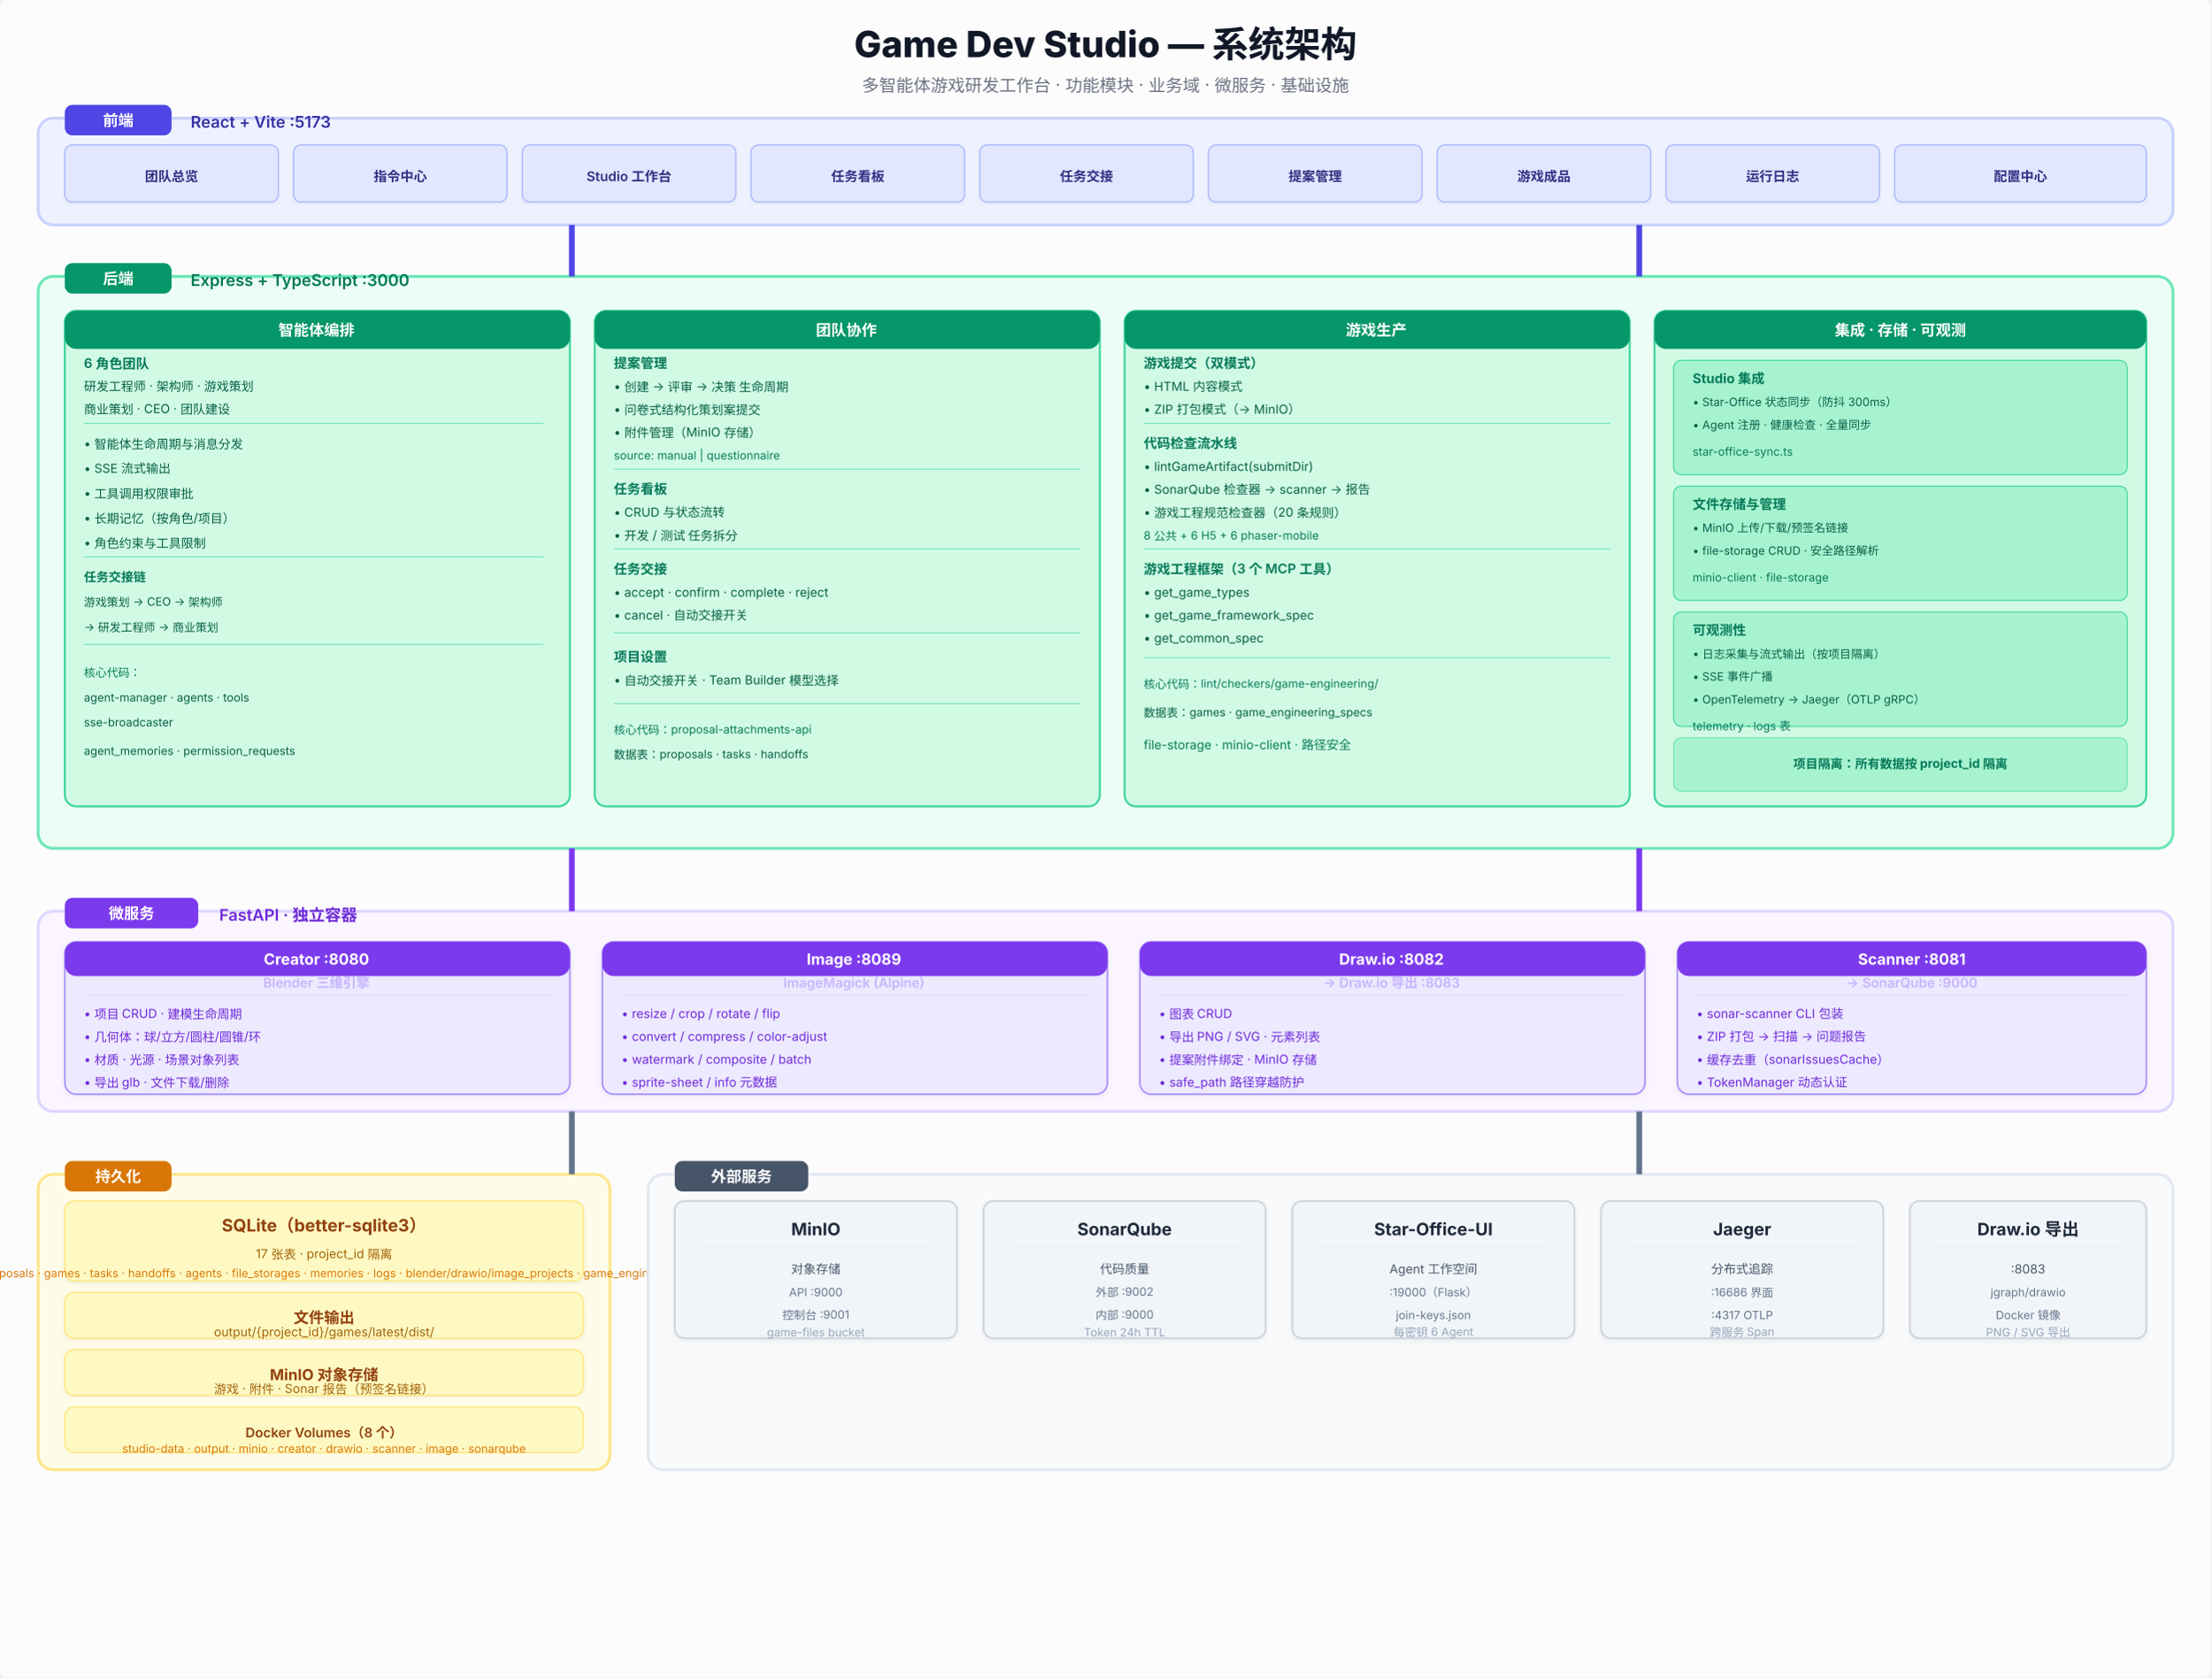
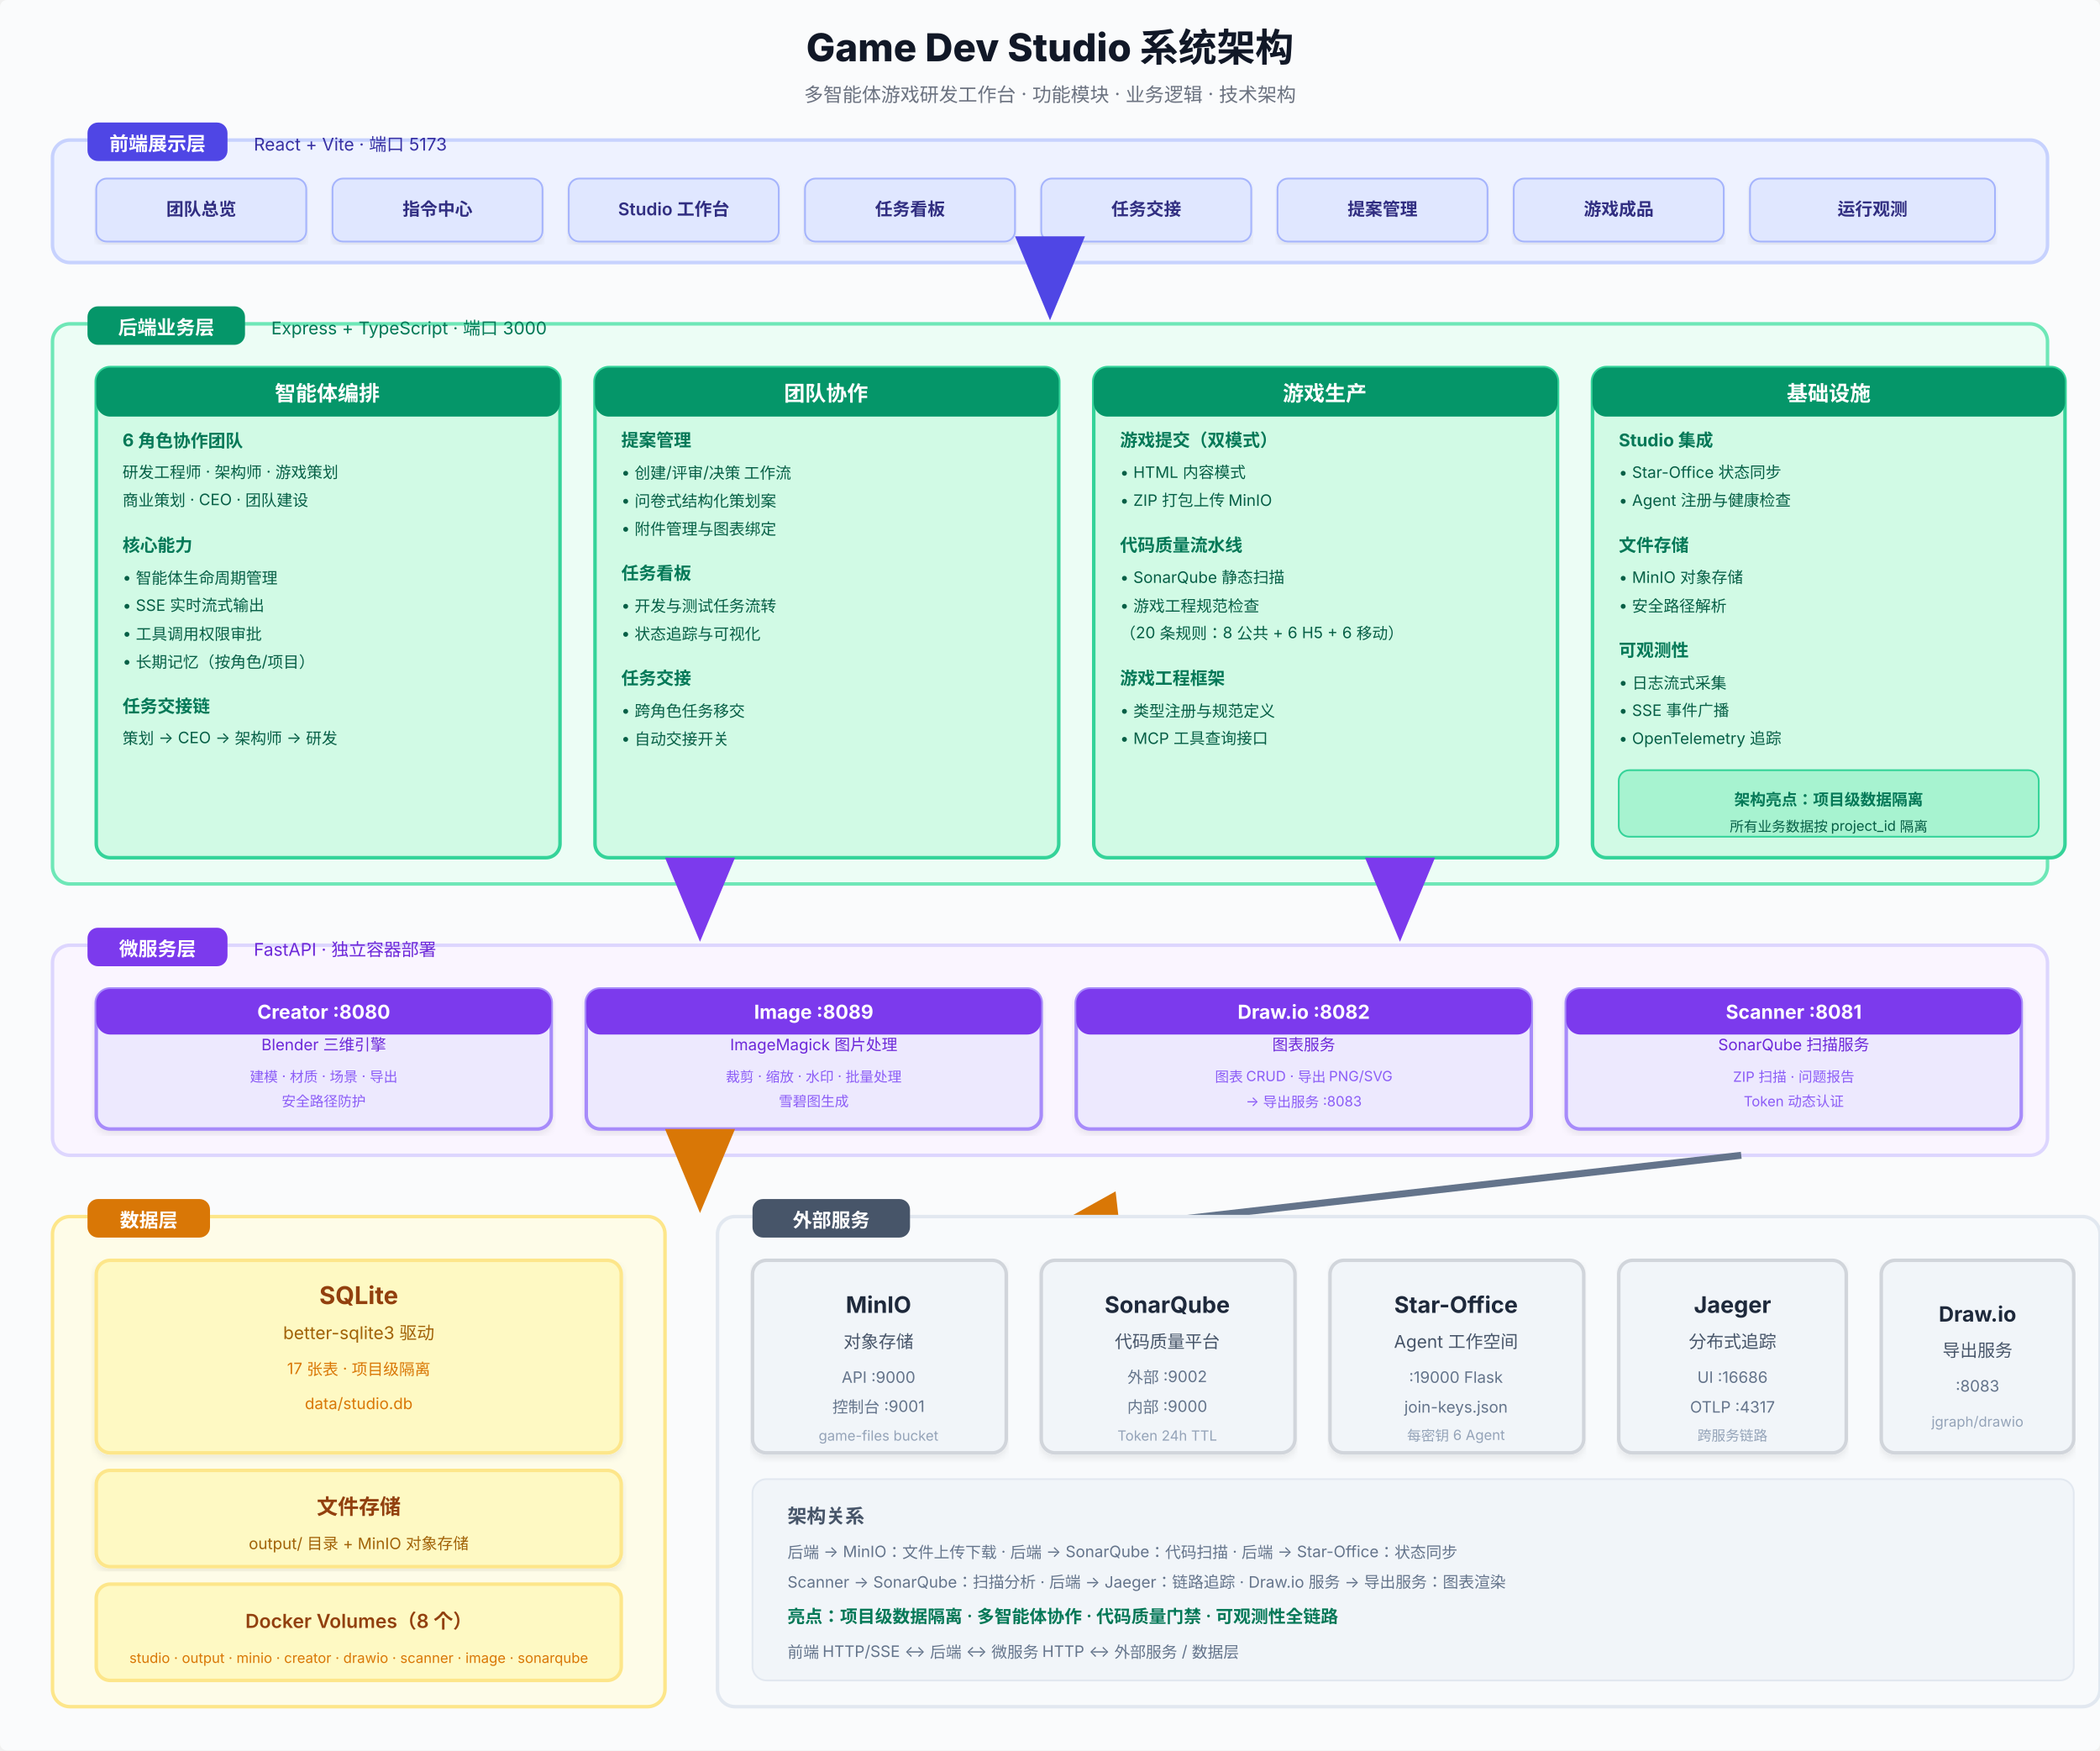
- <svg xmlns="http://www.w3.org/2000/svg" viewBox="0 0 1160 880" font-family="'Inter', 'PingFang SC', 'Microsoft YaHei', Arial, sans-serif">
+ <svg xmlns="http://www.w3.org/2000/svg" viewBox="0 0 1200 1000" font-family="'Inter', 'PingFang SC', 'Microsoft YaHei', Arial, sans-serif">
  <defs>
+     <marker id="arrowB" markerWidth="12" markerHeight="10" refX="10" refY="5" orient="auto">
+       <path d="M0,0 L12,5 L0,10 Z" fill="#4F46E5" />
+     </marker>
+     <marker id="arrowP" markerWidth="12" markerHeight="10" refX="10" refY="5" orient="auto">
+       <path d="M0,0 L12,5 L0,10 Z" fill="#7C3AED" />
+     </marker>
+     <marker id="arrowO" markerWidth="12" markerHeight="10" refX="10" refY="5" orient="auto">
+       <path d="M0,0 L12,5 L0,10 Z" fill="#D97706" />
+     </marker>
    <filter id="sh" x="-1%" y="-1%" width="102%" height="106%">
-       <feDropShadow dx="0" dy="1" stdDeviation="1.5" flood-opacity="0.06" />
+       <feDropShadow dx="0" dy="2" stdDeviation="2" flood-opacity="0.08" />
    </filter>
  </defs>
-   <rect width="1160" height="880" fill="#FCFCFD" rx="4" />
-   <text x="580" y="30" text-anchor="middle" font-size="19" font-weight="800" fill="#111827">Game Dev Studio — 系统架构</text>
-   <text x="580" y="48" text-anchor="middle" font-size="9" fill="#6B7280">多智能体游戏研发工作台 · 功能模块 · 业务域 · 微服务 · 基础设施</text>
-   <g transform="translate(20, 62)">
-     <rect x="0" y="0" width="1120" height="56" rx="8" fill="#EEF2FF" stroke="#C7D2FE" stroke-width="1.5" />
-     <rect x="14" y="-7" width="56" height="16" rx="4" fill="#4F46E5" />
-     <text x="42" y="4" text-anchor="middle" font-size="8" font-weight="700" fill="#FFF">前端</text>
-     <text x="80" y="5" font-size="8.5" font-weight="600" fill="#3730A3">React + Vite   :5173</text>
-     <rect x="14" y="14" width="112" height="30" rx="4" fill="#E0E7FF" stroke="#A5B4FC" stroke-width="0.6" filter="url(#sh)" />
-     <text x="70" y="33" text-anchor="middle" font-size="7" font-weight="600" fill="#312E81">团队总览</text>
-     <rect x="134" y="14" width="112" height="30" rx="4" fill="#E0E7FF" stroke="#A5B4FC" stroke-width="0.6" filter="url(#sh)" />
-     <text x="190" y="33" text-anchor="middle" font-size="7" font-weight="600" fill="#312E81">指令中心</text>
-     <rect x="254" y="14" width="112" height="30" rx="4" fill="#E0E7FF" stroke="#A5B4FC" stroke-width="0.6" filter="url(#sh)" />
-     <text x="310" y="33" text-anchor="middle" font-size="7" font-weight="600" fill="#312E81">Studio 工作台</text>
-     <rect x="374" y="14" width="112" height="30" rx="4" fill="#E0E7FF" stroke="#A5B4FC" stroke-width="0.6" filter="url(#sh)" />
-     <text x="430" y="33" text-anchor="middle" font-size="7" font-weight="600" fill="#312E81">任务看板</text>
-     <rect x="494" y="14" width="112" height="30" rx="4" fill="#E0E7FF" stroke="#A5B4FC" stroke-width="0.6" filter="url(#sh)" />
-     <text x="550" y="33" text-anchor="middle" font-size="7" font-weight="600" fill="#312E81">任务交接</text>
-     <rect x="614" y="14" width="112" height="30" rx="4" fill="#E0E7FF" stroke="#A5B4FC" stroke-width="0.6" filter="url(#sh)" />
-     <text x="670" y="33" text-anchor="middle" font-size="7" font-weight="600" fill="#312E81">提案管理</text>
-     <rect x="734" y="14" width="112" height="30" rx="4" fill="#E0E7FF" stroke="#A5B4FC" stroke-width="0.6" filter="url(#sh)" />
-     <text x="790" y="33" text-anchor="middle" font-size="7" font-weight="600" fill="#312E81">游戏成品</text>
-     <rect x="854" y="14" width="112" height="30" rx="4" fill="#E0E7FF" stroke="#A5B4FC" stroke-width="0.6" filter="url(#sh)" />
-     <text x="910" y="33" text-anchor="middle" font-size="7" font-weight="600" fill="#312E81">运行日志</text>
-     <rect x="974" y="14" width="132" height="30" rx="4" fill="#E0E7FF" stroke="#A5B4FC" stroke-width="0.6" filter="url(#sh)" />
-     <text x="1040" y="33" text-anchor="middle" font-size="7" font-weight="600" fill="#312E81">配置中心</text>
+   <rect width="1200" height="1000" fill="#FAFBFC" rx="4" />
+   <text x="600" y="35" text-anchor="middle" font-size="22" font-weight="800" fill="#111827">Game Dev Studio 系统架构</text>
+   <text x="600" y="58" text-anchor="middle" font-size="11" fill="#6B7280">多智能体游戏研发工作台 · 功能模块 · 业务逻辑 · 技术架构</text>
+   <g transform="translate(30, 80)">
+     <rect x="0" y="0" width="1140" height="70" rx="10" fill="#EEF2FF" stroke="#C7D2FE" stroke-width="2" />
+     <rect x="20" y="-10" width="80" height="22" rx="6" fill="#4F46E5" />
+     <text x="60" y="6" text-anchor="middle" font-size="11" font-weight="700" fill="#FFF">前端展示层</text>
+     <text x="115" y="6" font-size="10" fill="#3730A3">React + Vite · 端口 5173</text>
+     <rect x="25" y="22" width="120" height="36" rx="6" fill="#E0E7FF" stroke="#A5B4FC" stroke-width="1" filter="url(#sh)" />
+     <text x="85" y="43" text-anchor="middle" font-size="10" font-weight="600" fill="#312E81">团队总览</text>
+     <rect x="160" y="22" width="120" height="36" rx="6" fill="#E0E7FF" stroke="#A5B4FC" stroke-width="1" filter="url(#sh)" />
+     <text x="220" y="43" text-anchor="middle" font-size="10" font-weight="600" fill="#312E81">指令中心</text>
+     <rect x="295" y="22" width="120" height="36" rx="6" fill="#E0E7FF" stroke="#A5B4FC" stroke-width="1" filter="url(#sh)" />
+     <text x="355" y="43" text-anchor="middle" font-size="10" font-weight="600" fill="#312E81">Studio 工作台</text>
+     <rect x="430" y="22" width="120" height="36" rx="6" fill="#E0E7FF" stroke="#A5B4FC" stroke-width="1" filter="url(#sh)" />
+     <text x="490" y="43" text-anchor="middle" font-size="10" font-weight="600" fill="#312E81">任务看板</text>
+     <rect x="565" y="22" width="120" height="36" rx="6" fill="#E0E7FF" stroke="#A5B4FC" stroke-width="1" filter="url(#sh)" />
+     <text x="625" y="43" text-anchor="middle" font-size="10" font-weight="600" fill="#312E81">任务交接</text>
+     <rect x="700" y="22" width="120" height="36" rx="6" fill="#E0E7FF" stroke="#A5B4FC" stroke-width="1" filter="url(#sh)" />
+     <text x="760" y="43" text-anchor="middle" font-size="10" font-weight="600" fill="#312E81">提案管理</text>
+     <rect x="835" y="22" width="120" height="36" rx="6" fill="#E0E7FF" stroke="#A5B4FC" stroke-width="1" filter="url(#sh)" />
+     <text x="895" y="43" text-anchor="middle" font-size="10" font-weight="600" fill="#312E81">游戏成品</text>
+     <rect x="970" y="22" width="140" height="36" rx="6" fill="#E0E7FF" stroke="#A5B4FC" stroke-width="1" filter="url(#sh)" />
+     <text x="1040" y="43" text-anchor="middle" font-size="10" font-weight="600" fill="#312E81">运行观测</text>
  </g>
-   <g transform="translate(20, 145)">
-     <rect x="0" y="0" width="1120" height="300" rx="8" fill="#ECFDF5" stroke="#6EE7B7" stroke-width="1.5" />
-     <rect x="14" y="-7" width="56" height="16" rx="4" fill="#059669" />
-     <text x="42" y="4" text-anchor="middle" font-size="8" font-weight="700" fill="#FFF">后端</text>
-     <text x="80" y="5" font-size="8.5" font-weight="600" fill="#047857">Express + TypeScript   :3000</text>
-     <rect x="14" y="18" width="265" height="260" rx="6" fill="#D1FAE5" stroke="#34D399" stroke-width="1" />
-     <rect x="14" y="18" width="265" height="20" rx="6" fill="#059669" />
-     <text x="146" y="31" text-anchor="middle" font-size="8" font-weight="700" fill="#FFF">智能体编排</text>
-     <text x="24" y="48" font-size="7" font-weight="600" fill="#047857">6 角色团队</text>
-     <text x="24" y="60" font-size="6.5" fill="#065F46">研发工程师 · 架构师 · 游戏策划</text>
-     <text x="24" y="72" font-size="6.5" fill="#065F46">商业策划 · CEO · 团队建设</text>
-     <line x1="24" y1="77" x2="265" y2="77" stroke="#34D399" stroke-width="0.3" />
-     <text x="24" y="90" font-size="6.5" fill="#065F46">• 智能体生命周期与消息分发</text>
-     <text x="24" y="103" font-size="6.5" fill="#065F46">• SSE 流式输出</text>
-     <text x="24" y="116" font-size="6.5" fill="#065F46">• 工具调用权限审批</text>
-     <text x="24" y="129" font-size="6.5" fill="#065F46">• 长期记忆（按角色/项目）</text>
-     <text x="24" y="142" font-size="6.5" fill="#065F46">• 角色约束与工具限制</text>
-     <line x1="24" y1="147" x2="265" y2="147" stroke="#34D399" stroke-width="0.3" />
-     <text x="24" y="160" font-size="6.5" font-weight="600" fill="#047857">任务交接链</text>
-     <text x="24" y="173" font-size="6" fill="#065F46">游戏策划 → CEO → 架构师</text>
-     <text x="24" y="186" font-size="6" fill="#065F46">→ 研发工程师 → 商业策划</text>
-     <line x1="24" y1="193" x2="265" y2="193" stroke="#34D399" stroke-width="0.3" />
-     <text x="24" y="210" font-size="6" fill="#047857">核心代码：</text>
-     <text x="24" y="223" font-size="6" fill="#065F46">agent-manager · agents · tools</text>
-     <text x="24" y="236" font-size="6" fill="#065F46">sse-broadcaster</text>
-     <text x="24" y="251" font-size="6" fill="#065F46">agent_memories · permission_requests</text>
-     <rect x="292" y="18" width="265" height="260" rx="6" fill="#D1FAE5" stroke="#34D399" stroke-width="1" />
-     <rect x="292" y="18" width="265" height="20" rx="6" fill="#059669" />
-     <text x="424" y="31" text-anchor="middle" font-size="8" font-weight="700" fill="#FFF">团队协作</text>
-     <text x="302" y="48" font-size="7" font-weight="600" fill="#047857">提案管理</text>
-     <text x="302" y="60" font-size="6.5" fill="#065F46">• 创建 → 评审 → 决策 生命周期</text>
-     <text x="302" y="72" font-size="6.5" fill="#065F46">• 问卷式结构化策划案提交</text>
-     <text x="302" y="84" font-size="6.5" fill="#065F46">• 附件管理（MinIO 存储）</text>
-     <text x="302" y="96" font-size="6" fill="#047857">  source: manual | questionnaire</text>
-     <line x1="302" y1="101" x2="547" y2="101" stroke="#34D399" stroke-width="0.3" />
-     <text x="302" y="114" font-size="7" font-weight="600" fill="#047857">任务看板</text>
-     <text x="302" y="126" font-size="6.5" fill="#065F46">• CRUD 与状态流转</text>
-     <text x="302" y="138" font-size="6.5" fill="#065F46">• 开发 / 测试 任务拆分</text>
-     <line x1="302" y1="143" x2="547" y2="143" stroke="#34D399" stroke-width="0.3" />
-     <text x="302" y="156" font-size="7" font-weight="600" fill="#047857">任务交接</text>
-     <text x="302" y="168" font-size="6.5" fill="#065F46">• accept · confirm · complete · reject</text>
-     <text x="302" y="180" font-size="6.5" fill="#065F46">• cancel · 自动交接开关</text>
-     <line x1="302" y1="187" x2="547" y2="187" stroke="#34D399" stroke-width="0.3" />
-     <text x="302" y="202" font-size="7" font-weight="600" fill="#047857">项目设置</text>
-     <text x="302" y="214" font-size="6.5" fill="#065F46">• 自动交接开关 · Team Builder 模型选择</text>
-     <line x1="302" y1="224" x2="547" y2="224" stroke="#34D399" stroke-width="0.3" />
-     <text x="302" y="240" font-size="6" fill="#047857">核心代码：proposal-attachments-api</text>
-     <text x="302" y="253" font-size="6" fill="#065F46">数据表：proposals · tasks · handoffs</text>
-     <rect x="570" y="18" width="265" height="260" rx="6" fill="#D1FAE5" stroke="#34D399" stroke-width="1" />
-     <rect x="570" y="18" width="265" height="20" rx="6" fill="#059669" />
-     <text x="702" y="31" text-anchor="middle" font-size="8" font-weight="700" fill="#FFF">游戏生产</text>
-     <text x="580" y="48" font-size="7" font-weight="600" fill="#047857">游戏提交（双模式）</text>
-     <text x="580" y="60" font-size="6.5" fill="#065F46">• HTML 内容模式</text>
-     <text x="580" y="72" font-size="6.5" fill="#065F46">• ZIP 打包模式（→ MinIO）</text>
-     <line x1="580" y1="77" x2="825" y2="77" stroke="#34D399" stroke-width="0.3" />
-     <text x="580" y="90" font-size="7" font-weight="600" fill="#047857">代码检查流水线</text>
-     <text x="580" y="102" font-size="6.5" fill="#065F46">• lintGameArtifact(submitDir)</text>
-     <text x="580" y="114" font-size="6.5" fill="#065F46">• SonarQube 检查器 → scanner → 报告</text>
-     <text x="580" y="126" font-size="6.5" fill="#065F46">• 游戏工程规范检查器（20 条规则）</text>
-     <text x="580" y="138" font-size="6" fill="#047857">  8 公共 + 6 H5 + 6 phaser-mobile</text>
-     <line x1="580" y1="143" x2="825" y2="143" stroke="#34D399" stroke-width="0.3" />
-     <text x="580" y="156" font-size="7" font-weight="600" fill="#047857">游戏工程框架（3 个 MCP 工具）</text>
-     <text x="580" y="168" font-size="6.5" fill="#065F46">• get_game_types</text>
-     <text x="580" y="180" font-size="6.5" fill="#065F46">• get_game_framework_spec</text>
-     <text x="580" y="192" font-size="6.5" fill="#065F46">• get_common_spec</text>
-     <line x1="580" y1="200" x2="825" y2="200" stroke="#34D399" stroke-width="0.3" />
-     <text x="580" y="216" font-size="6" fill="#047857">核心代码：lint/checkers/game-engineering/</text>
-     <text x="580" y="231" font-size="6" fill="#065F46">数据表：games · game_engineering_specs</text>
-     <text x="580" y="248" font-size="6.5" fill="#047857">file-storage · minio-client · 路径安全</text>
-     <rect x="848" y="18" width="258" height="260" rx="6" fill="#D1FAE5" stroke="#34D399" stroke-width="1" />
-     <rect x="848" y="18" width="258" height="20" rx="6" fill="#059669" />
-     <text x="977" y="31" text-anchor="middle" font-size="8" font-weight="700" fill="#FFF">集成 · 存储 · 可观测</text>
-     <rect x="858" y="44" width="238" height="60" rx="4" fill="#A7F3D0" stroke="#34D399" stroke-width="0.5" />
-     <text x="868" y="56" font-size="7" font-weight="700" fill="#047857">Studio 集成</text>
-     <text x="868" y="68" font-size="6" fill="#065F46">• Star-Office 状态同步（防抖 300ms）</text>
-     <text x="868" y="80" font-size="6" fill="#065F46">• Agent 注册 · 健康检查 · 全量同步</text>
-     <text x="868" y="94" font-size="6" fill="#047857">star-office-sync.ts</text>
-     <rect x="858" y="110" width="238" height="60" rx="4" fill="#A7F3D0" stroke="#34D399" stroke-width="0.5" />
-     <text x="868" y="122" font-size="7" font-weight="700" fill="#047857">文件存储与管理</text>
-     <text x="868" y="134" font-size="6" fill="#065F46">• MinIO 上传/下载/预签名链接</text>
-     <text x="868" y="146" font-size="6" fill="#065F46">• file-storage CRUD · 安全路径解析</text>
-     <text x="868" y="160" font-size="6" fill="#047857">minio-client · file-storage</text>
-     <rect x="858" y="176" width="238" height="60" rx="4" fill="#A7F3D0" stroke="#34D399" stroke-width="0.5" />
-     <text x="868" y="188" font-size="7" font-weight="700" fill="#047857">可观测性</text>
-     <text x="868" y="200" font-size="6" fill="#065F46">• 日志采集与流式输出（按项目隔离）</text>
-     <text x="868" y="212" font-size="6" fill="#065F46">• SSE 事件广播</text>
-     <text x="868" y="224" font-size="6" fill="#065F46">• OpenTelemetry → Jaeger（OTLP gRPC）</text>
-     <text x="868" y="238" font-size="6" fill="#047857">telemetry · logs 表</text>
-     <rect x="858" y="242" width="238" height="28" rx="4" fill="#A7F3D0" stroke="#34D399" stroke-width="0.3" />
-     <text x="977" y="258" text-anchor="middle" font-size="6.5" font-weight="700" fill="#047857">项目隔离：所有数据按 project_id 隔离</text>
+   <line x1="600" y1="150" x2="600" y2="175" stroke="#4F46E5" stroke-width="4" marker-end="url(#arrowB)" />
+   <g transform="translate(30, 185)">
+     <rect x="0" y="0" width="1140" height="320" rx="10" fill="#ECFDF5" stroke="#6EE7B7" stroke-width="2" />
+     <rect x="20" y="-10" width="90" height="22" rx="6" fill="#059669" />
+     <text x="65" y="6" text-anchor="middle" font-size="11" font-weight="700" fill="#FFF">后端业务层</text>
+     <text x="125" y="6" font-size="10" fill="#047857">Express + TypeScript · 端口 3000</text>
+     <rect x="25" y="25" width="265" height="280" rx="8" fill="#D1FAE5" stroke="#34D399" stroke-width="2" />
+     <rect x="25" y="25" width="265" height="28" rx="8" fill="#059669" />
+     <text x="157" y="44" text-anchor="middle" font-size="12" font-weight="700" fill="#FFF">智能体编排</text>
+     <text x="40" y="70" font-size="10" font-weight="700" fill="#047857">6 角色协作团队</text>
+     <text x="40" y="88" font-size="9" fill="#065F46">研发工程师 · 架构师 · 游戏策划</text>
+     <text x="40" y="104" font-size="9" fill="#065F46">商业策划 · CEO · 团队建设</text>
+     <text x="40" y="130" font-size="10" font-weight="700" fill="#047857">核心能力</text>
+     <text x="40" y="148" font-size="9" fill="#065F46">• 智能体生命周期管理</text>
+     <text x="40" y="164" font-size="9" fill="#065F46">• SSE 实时流式输出</text>
+     <text x="40" y="180" font-size="9" fill="#065F46">• 工具调用权限审批</text>
+     <text x="40" y="196" font-size="9" fill="#065F46">• 长期记忆（按角色/项目）</text>
+     <text x="40" y="222" font-size="10" font-weight="700" fill="#047857">任务交接链</text>
+     <text x="40" y="240" font-size="9" fill="#065F46">策划 → CEO → 架构师 → 研发</text>
+     <rect x="310" y="25" width="265" height="280" rx="8" fill="#D1FAE5" stroke="#34D399" stroke-width="2" />
+     <rect x="310" y="25" width="265" height="28" rx="8" fill="#059669" />
+     <text x="442" y="44" text-anchor="middle" font-size="12" font-weight="700" fill="#FFF">团队协作</text>
+     <text x="325" y="70" font-size="10" font-weight="700" fill="#047857">提案管理</text>
+     <text x="325" y="88" font-size="9" fill="#065F46">• 创建/评审/决策 工作流</text>
+     <text x="325" y="104" font-size="9" fill="#065F46">• 问卷式结构化策划案</text>
+     <text x="325" y="120" font-size="9" fill="#065F46">• 附件管理与图表绑定</text>
+     <text x="325" y="146" font-size="10" font-weight="700" fill="#047857">任务看板</text>
+     <text x="325" y="164" font-size="9" fill="#065F46">• 开发与测试任务流转</text>
+     <text x="325" y="180" font-size="9" fill="#065F46">• 状态追踪与可视化</text>
+     <text x="325" y="206" font-size="10" font-weight="700" fill="#047857">任务交接</text>
+     <text x="325" y="224" font-size="9" fill="#065F46">• 跨角色任务移交</text>
+     <text x="325" y="240" font-size="9" fill="#065F46">• 自动交接开关</text>
+     <rect x="595" y="25" width="265" height="280" rx="8" fill="#D1FAE5" stroke="#34D399" stroke-width="2" />
+     <rect x="595" y="25" width="265" height="28" rx="8" fill="#059669" />
+     <text x="727" y="44" text-anchor="middle" font-size="12" font-weight="700" fill="#FFF">游戏生产</text>
+     <text x="610" y="70" font-size="10" font-weight="700" fill="#047857">游戏提交（双模式）</text>
+     <text x="610" y="88" font-size="9" fill="#065F46">• HTML 内容模式</text>
+     <text x="610" y="104" font-size="9" fill="#065F46">• ZIP 打包上传 MinIO</text>
+     <text x="610" y="130" font-size="10" font-weight="700" fill="#047857">代码质量流水线</text>
+     <text x="610" y="148" font-size="9" fill="#065F46">• SonarQube 静态扫描</text>
+     <text x="610" y="164" font-size="9" fill="#065F46">• 游戏工程规范检查</text>
+     <text x="610" y="180" font-size="9" fill="#065F46">  （20 条规则：8 公共 + 6 H5 + 6 移动）</text>
+     <text x="610" y="206" font-size="10" font-weight="700" fill="#047857">游戏工程框架</text>
+     <text x="610" y="224" font-size="9" fill="#065F46">• 类型注册与规范定义</text>
+     <text x="610" y="240" font-size="9" fill="#065F46">• MCP 工具查询接口</text>
+     <rect x="880" y="25" width="270" height="280" rx="8" fill="#D1FAE5" stroke="#34D399" stroke-width="2" />
+     <rect x="880" y="25" width="270" height="28" rx="8" fill="#059669" />
+     <text x="1015" y="44" text-anchor="middle" font-size="12" font-weight="700" fill="#FFF">基础设施</text>
+     <text x="895" y="70" font-size="10" font-weight="700" fill="#047857">Studio 集成</text>
+     <text x="895" y="88" font-size="9" fill="#065F46">• Star-Office 状态同步</text>
+     <text x="895" y="104" font-size="9" fill="#065F46">• Agent 注册与健康检查</text>
+     <text x="895" y="130" font-size="10" font-weight="700" fill="#047857">文件存储</text>
+     <text x="895" y="148" font-size="9" fill="#065F46">• MinIO 对象存储</text>
+     <text x="895" y="164" font-size="9" fill="#065F46">• 安全路径解析</text>
+     <text x="895" y="190" font-size="10" font-weight="700" fill="#047857">可观测性</text>
+     <text x="895" y="208" font-size="9" fill="#065F46">• 日志流式采集</text>
+     <text x="895" y="224" font-size="9" fill="#065F46">• SSE 事件广播</text>
+     <text x="895" y="240" font-size="9" fill="#065F46">• OpenTelemetry 追踪</text>
+     <rect x="895" y="255" width="240" height="38" rx="6" fill="#A7F3D0" stroke="#34D399" stroke-width="1" />
+     <text x="1015" y="275" text-anchor="middle" font-size="9" font-weight="700" fill="#047857">架构亮点：项目级数据隔离</text>
+     <text x="1015" y="290" text-anchor="middle" font-size="8" fill="#065F46">所有业务数据按 project_id 隔离</text>
  </g>
-   <path d="M300,118 L300,145" stroke="#4F46E5" stroke-width="3" fill="none" />
-   <path d="M860,118 L860,145" stroke="#4F46E5" stroke-width="3" fill="none" />
-   <g transform="translate(20, 478)">
-     <rect x="0" y="0" width="1120" height="105" rx="8" fill="#FAF5FF" stroke="#DDD6FE" stroke-width="1.5" />
-     <rect x="14" y="-7" width="70" height="16" rx="4" fill="#7C3AED" />
-     <text x="49" y="4" text-anchor="middle" font-size="8" font-weight="700" fill="#FFF">微服务</text>
-     <text x="95" y="5" font-size="8.5" font-weight="600" fill="#6D28D9">FastAPI · 独立容器</text>
-     <rect x="14" y="16" width="265" height="80" rx="6" fill="#EDE9FE" stroke="#A78BFA" stroke-width="0.8" filter="url(#sh)" />
-     <rect x="14" y="16" width="265" height="18" rx="6" fill="#7C3AED" />
-     <text x="146" y="28" text-anchor="middle" font-size="8" font-weight="700" fill="#FFF">Creator :8080</text>
-     <text x="146" y="40" text-anchor="middle" font-size="7" fill="#C4B5FD" font-weight="600">Blender 三维引擎</text>
-     <line x1="24" y1="44" x2="269" y2="44" stroke="#DDD6FE" stroke-width="0.3" />
-     <text x="24" y="56" font-size="6.5" fill="#6D28D9">• 项目 CRUD · 建模生命周期</text>
-     <text x="24" y="68" font-size="6.5" fill="#6D28D9">• 几何体：球/立方/圆柱/圆锥/环</text>
-     <text x="24" y="80" font-size="6.5" fill="#6D28D9">• 材质 · 光源 · 场景对象列表</text>
-     <text x="24" y="92" font-size="6.5" fill="#6D28D9">• 导出 glb · 文件下载/删除</text>
-     <rect x="296" y="16" width="265" height="80" rx="6" fill="#EDE9FE" stroke="#A78BFA" stroke-width="0.8" filter="url(#sh)" />
-     <rect x="296" y="16" width="265" height="18" rx="6" fill="#7C3AED" />
-     <text x="428" y="28" text-anchor="middle" font-size="8" font-weight="700" fill="#FFF">Image :8089</text>
-     <text x="428" y="40" text-anchor="middle" font-size="7" fill="#C4B5FD" font-weight="600">ImageMagick (Alpine)</text>
-     <line x1="306" y1="44" x2="551" y2="44" stroke="#DDD6FE" stroke-width="0.3" />
-     <text x="306" y="56" font-size="6.5" fill="#6D28D9">• resize / crop / rotate / flip</text>
-     <text x="306" y="68" font-size="6.5" fill="#6D28D9">• convert / compress / color-adjust</text>
-     <text x="306" y="80" font-size="6.5" fill="#6D28D9">• watermark / composite / batch</text>
-     <text x="306" y="92" font-size="6.5" fill="#6D28D9">• sprite-sheet / info 元数据</text>
-     <rect x="578" y="16" width="265" height="80" rx="6" fill="#EDE9FE" stroke="#A78BFA" stroke-width="0.8" filter="url(#sh)" />
-     <rect x="578" y="16" width="265" height="18" rx="6" fill="#7C3AED" />
-     <text x="710" y="28" text-anchor="middle" font-size="8" font-weight="700" fill="#FFF">Draw.io :8082</text>
-     <text x="710" y="40" text-anchor="middle" font-size="7" fill="#C4B5FD" font-weight="600">→ Draw.io 导出 :8083</text>
-     <line x1="588" y1="44" x2="833" y2="44" stroke="#DDD6FE" stroke-width="0.3" />
-     <text x="588" y="56" font-size="6.5" fill="#6D28D9">• 图表 CRUD</text>
-     <text x="588" y="68" font-size="6.5" fill="#6D28D9">• 导出 PNG / SVG · 元素列表</text>
-     <text x="588" y="80" font-size="6.5" fill="#6D28D9">• 提案附件绑定 · MinIO 存储</text>
-     <text x="588" y="92" font-size="6.5" fill="#6D28D9">• safe_path 路径穿越防护</text>
-     <rect x="860" y="16" width="246" height="80" rx="6" fill="#EDE9FE" stroke="#A78BFA" stroke-width="0.8" filter="url(#sh)" />
-     <rect x="860" y="16" width="246" height="18" rx="6" fill="#7C3AED" />
-     <text x="983" y="28" text-anchor="middle" font-size="8" font-weight="700" fill="#FFF">Scanner :8081</text>
-     <text x="983" y="40" text-anchor="middle" font-size="7" fill="#C4B5FD" font-weight="600">→ SonarQube :9000</text>
-     <line x1="870" y1="44" x2="1096" y2="44" stroke="#DDD6FE" stroke-width="0.3" />
-     <text x="870" y="56" font-size="6.5" fill="#6D28D9">• sonar-scanner CLI 包装</text>
-     <text x="870" y="68" font-size="6.5" fill="#6D28D9">• ZIP 打包 → 扫描 → 问题报告</text>
-     <text x="870" y="80" font-size="6.5" fill="#6D28D9">• 缓存去重（sonarIssuesCache）</text>
-     <text x="870" y="92" font-size="6.5" fill="#6D28D9">• TokenManager 动态认证</text>
+   <line x1="400" y1="505" x2="400" y2="530" stroke="#7C3AED" stroke-width="4" marker-end="url(#arrowP)" />
+   <line x1="800" y1="505" x2="800" y2="530" stroke="#7C3AED" stroke-width="4" marker-end="url(#arrowP)" />
+   <g transform="translate(30, 540)">
+     <rect x="0" y="0" width="1140" height="120" rx="10" fill="#FAF5FF" stroke="#DDD6FE" stroke-width="2" />
+     <rect x="20" y="-10" width="80" height="22" rx="6" fill="#7C3AED" />
+     <text x="60" y="6" text-anchor="middle" font-size="11" font-weight="700" fill="#FFF">微服务层</text>
+     <text x="115" y="6" font-size="10" fill="#6D28D9">FastAPI · 独立容器部署</text>
+     <rect x="25" y="25" width="260" height="80" rx="8" fill="#EDE9FE" stroke="#A78BFA" stroke-width="2" filter="url(#sh)" />
+     <rect x="25" y="25" width="260" height="26" rx="8" fill="#7C3AED" />
+     <text x="155" y="42" text-anchor="middle" font-size="11" font-weight="700" fill="#FFF">Creator :8080</text>
+     <text x="155" y="60" text-anchor="middle" font-size="9" fill="#6D28D9">Blender 三维引擎</text>
+     <text x="155" y="78" text-anchor="middle" font-size="8" fill="#8B5CF6">建模 · 材质 · 场景 · 导出</text>
+     <text x="155" y="92" text-anchor="middle" font-size="8" fill="#8B5CF6">安全路径防护</text>
+     <rect x="305" y="25" width="260" height="80" rx="8" fill="#EDE9FE" stroke="#A78BFA" stroke-width="2" filter="url(#sh)" />
+     <rect x="305" y="25" width="260" height="26" rx="8" fill="#7C3AED" />
+     <text x="435" y="42" text-anchor="middle" font-size="11" font-weight="700" fill="#FFF">Image :8089</text>
+     <text x="435" y="60" text-anchor="middle" font-size="9" fill="#6D28D9">ImageMagick 图片处理</text>
+     <text x="435" y="78" text-anchor="middle" font-size="8" fill="#8B5CF6">裁剪 · 缩放 · 水印 · 批量处理</text>
+     <text x="435" y="92" text-anchor="middle" font-size="8" fill="#8B5CF6">雪碧图生成</text>
+     <rect x="585" y="25" width="260" height="80" rx="8" fill="#EDE9FE" stroke="#A78BFA" stroke-width="2" filter="url(#sh)" />
+     <rect x="585" y="25" width="260" height="26" rx="8" fill="#7C3AED" />
+     <text x="715" y="42" text-anchor="middle" font-size="11" font-weight="700" fill="#FFF">Draw.io :8082</text>
+     <text x="715" y="60" text-anchor="middle" font-size="9" fill="#6D28D9">图表服务</text>
+     <text x="715" y="78" text-anchor="middle" font-size="8" fill="#8B5CF6">图表 CRUD · 导出 PNG/SVG</text>
+     <text x="715" y="92" text-anchor="middle" font-size="8" fill="#8B5CF6">→ 导出服务 :8083</text>
+     <rect x="865" y="25" width="260" height="80" rx="8" fill="#EDE9FE" stroke="#A78BFA" stroke-width="2" filter="url(#sh)" />
+     <rect x="865" y="25" width="260" height="26" rx="8" fill="#7C3AED" />
+     <text x="995" y="42" text-anchor="middle" font-size="11" font-weight="700" fill="#FFF">Scanner :8081</text>
+     <text x="995" y="60" text-anchor="middle" font-size="9" fill="#6D28D9">SonarQube 扫描服务</text>
+     <text x="995" y="78" text-anchor="middle" font-size="8" fill="#8B5CF6">ZIP 扫描 · 问题报告</text>
+     <text x="995" y="92" text-anchor="middle" font-size="8" fill="#8B5CF6">Token 动态认证</text>
  </g>
-   <path d="M300,445 L300,478" stroke="#7C3AED" stroke-width="3" fill="none" />
-   <path d="M860,445 L860,478" stroke="#7C3AED" stroke-width="3" fill="none" />
-   <g transform="translate(20, 616)">
-     <rect x="0" y="0" width="300" height="155" rx="8" fill="#FEFCE8" stroke="#FDE68A" stroke-width="1.5" />
-     <rect x="14" y="-7" width="56" height="16" rx="4" fill="#D97706" />
-     <text x="42" y="4" text-anchor="middle" font-size="8" font-weight="700" fill="#FFF">持久化</text>
-     <rect x="14" y="14" width="272" height="42" rx="5" fill="#FEF9C3" stroke="#FDE68A" stroke-width="0.8" filter="url(#sh)" />
-     <text x="150" y="30" text-anchor="middle" font-size="9" font-weight="700" fill="#92400E">SQLite（better-sqlite3）</text>
-     <text x="150" y="44" text-anchor="middle" font-size="6.5" fill="#A16207">17 张表 · project_id 隔离</text>
-     <text x="150" y="54" text-anchor="middle" font-size="6" fill="#D97706">projects · proposals · games · tasks · handoffs · agents · file_storages · memories · logs · blender/drawio/image_projects · game_engineering_specs</text>
-     <rect x="14" y="62" width="272" height="24" rx="5" fill="#FEF9C3" stroke="#FDE68A" stroke-width="0.8" filter="url(#sh)" />
-     <text x="150" y="78" text-anchor="middle" font-size="8" font-weight="700" fill="#92400E">文件输出</text>
-     <text x="150" y="85" text-anchor="middle" font-size="6.5" fill="#A16207">output/{project_id}/games/latest/dist/</text>
-     <rect x="14" y="92" width="272" height="24" rx="5" fill="#FEF9C3" stroke="#FDE68A" stroke-width="0.8" filter="url(#sh)" />
-     <text x="150" y="108" text-anchor="middle" font-size="8" font-weight="700" fill="#92400E">MinIO 对象存储</text>
-     <text x="150" y="115" text-anchor="middle" font-size="6.5" fill="#A16207">游戏 · 附件 · Sonar 报告（预签名链接）</text>
-     <rect x="14" y="122" width="272" height="24" rx="5" fill="#FEF9C3" stroke="#FDE68A" stroke-width="0.8" />
-     <text x="150" y="138" text-anchor="middle" font-size="7" font-weight="600" fill="#92400E">Docker Volumes（8 个）</text>
-     <text x="150" y="146" text-anchor="middle" font-size="6" fill="#D97706">studio-data · output · minio · creator · drawio · scanner · image · sonarqube</text>
-     <rect x="320" y="0" width="800" height="155" rx="8" fill="#F8FAFC" stroke="#E2E8F0" stroke-width="1.5" />
-     <rect x="334" y="-7" width="70" height="16" rx="4" fill="#475569" />
-     <text x="369" y="4" text-anchor="middle" font-size="8" font-weight="700" fill="#FFF">外部服务</text>
-     <rect x="334" y="14" width="148" height="72" rx="5" fill="#F1F5F9" stroke="#D1D5DB" stroke-width="1" filter="url(#sh)" />
-     <text x="408" y="32" text-anchor="middle" font-size="9" font-weight="700" fill="#1E293B">MinIO</text>
-     <line x1="348" y1="38" x2="468" y2="38" stroke="#E2E8F0" stroke-width="0.3" />
-     <text x="408" y="52" text-anchor="middle" font-size="6.5" fill="#475569">对象存储</text>
-     <text x="408" y="64" text-anchor="middle" font-size="6" fill="#64748B">API :9000</text>
-     <text x="408" y="76" text-anchor="middle" font-size="6" fill="#64748B">控制台 :9001</text>
-     <text x="408" y="85" text-anchor="middle" font-size="6" fill="#94A3B8">game-files bucket</text>
-     <rect x="496" y="14" width="148" height="72" rx="5" fill="#F1F5F9" stroke="#D1D5DB" stroke-width="1" filter="url(#sh)" />
-     <text x="570" y="32" text-anchor="middle" font-size="9" font-weight="700" fill="#1E293B">SonarQube</text>
-     <line x1="510" y1="38" x2="630" y2="38" stroke="#E2E8F0" stroke-width="0.3" />
-     <text x="570" y="52" text-anchor="middle" font-size="6.5" fill="#475569">代码质量</text>
-     <text x="570" y="64" text-anchor="middle" font-size="6" fill="#64748B">外部 :9002</text>
-     <text x="570" y="76" text-anchor="middle" font-size="6" fill="#64748B">内部 :9000</text>
-     <text x="570" y="85" text-anchor="middle" font-size="6" fill="#94A3B8">Token 24h TTL</text>
-     <rect x="658" y="14" width="148" height="72" rx="5" fill="#F1F5F9" stroke="#D1D5DB" stroke-width="1" filter="url(#sh)" />
-     <text x="732" y="32" text-anchor="middle" font-size="9" font-weight="700" fill="#1E293B">Star-Office-UI</text>
-     <line x1="672" y1="38" x2="792" y2="38" stroke="#E2E8F0" stroke-width="0.3" />
-     <text x="732" y="52" text-anchor="middle" font-size="6.5" fill="#475569">Agent 工作空间</text>
-     <text x="732" y="64" text-anchor="middle" font-size="6" fill="#64748B">:19000（Flask）</text>
-     <text x="732" y="76" text-anchor="middle" font-size="6" fill="#64748B">join-keys.json</text>
-     <text x="732" y="85" text-anchor="middle" font-size="6" fill="#94A3B8">每密钥 6 Agent</text>
-     <rect x="820" y="14" width="148" height="72" rx="5" fill="#F1F5F9" stroke="#D1D5DB" stroke-width="1" filter="url(#sh)" />
-     <text x="894" y="32" text-anchor="middle" font-size="9" font-weight="700" fill="#1E293B">Jaeger</text>
-     <line x1="834" y1="38" x2="954" y2="38" stroke="#E2E8F0" stroke-width="0.3" />
-     <text x="894" y="52" text-anchor="middle" font-size="6.5" fill="#475569">分布式追踪</text>
-     <text x="894" y="64" text-anchor="middle" font-size="6" fill="#64748B">:16686 界面</text>
-     <text x="894" y="76" text-anchor="middle" font-size="6" fill="#64748B">:4317 OTLP</text>
-     <text x="894" y="85" text-anchor="middle" font-size="6" fill="#94A3B8">跨服务 Span</text>
-     <rect x="982" y="14" width="124" height="72" rx="5" fill="#F1F5F9" stroke="#D1D5DB" stroke-width="1" filter="url(#sh)" />
-     <text x="1044" y="32" text-anchor="middle" font-size="9" font-weight="700" fill="#1E293B">Draw.io 导出</text>
-     <line x1="994" y1="38" x2="1094" y2="38" stroke="#E2E8F0" stroke-width="0.3" />
-     <text x="1044" y="52" text-anchor="middle" font-size="6.5" fill="#475569">:8083</text>
-     <text x="1044" y="64" text-anchor="middle" font-size="6" fill="#64748B">jgraph/drawio</text>
-     <text x="1044" y="76" text-anchor="middle" font-size="6" fill="#64748B">Docker 镜像</text>
-     <text x="1044" y="85" text-anchor="middle" font-size="6" fill="#94A3B8">PNG / SVG 导出</text>
+   <line x1="400" y1="660" x2="400" y2="685" stroke="#64748B" stroke-width="4" marker-end="url(#arrowO)" />
+   <line x1="995" y1="660" x2="600" y2="705" stroke="#64748B" stroke-width="4" marker-end="url(#arrowO)" />
+   <g transform="translate(30, 695)">
+     <rect x="0" y="0" width="350" height="280" rx="10" fill="#FEFCE8" stroke="#FDE68A" stroke-width="2" />
+     <rect x="20" y="-10" width="70" height="22" rx="6" fill="#D97706" />
+     <text x="55" y="6" text-anchor="middle" font-size="11" font-weight="700" fill="#FFF">数据层</text>
+     <rect x="25" y="25" width="300" height="110" rx="8" fill="#FEF9C3" stroke="#FDE68A" stroke-width="2" filter="url(#sh)" />
+     <text x="175" y="50" text-anchor="middle" font-size="14" font-weight="700" fill="#92400E">SQLite</text>
+     <text x="175" y="70" text-anchor="middle" font-size="10" fill="#A16207">better-sqlite3 驱动</text>
+     <text x="175" y="90" text-anchor="middle" font-size="9" fill="#D97706">17 张表 · 项目级隔离</text>
+     <text x="175" y="110" text-anchor="middle" font-size="9" fill="#D97706">data/studio.db</text>
+     <rect x="25" y="145" width="300" height="55" rx="8" fill="#FEF9C3" stroke="#FDE68A" stroke-width="2" filter="url(#sh)" />
+     <text x="175" y="170" text-anchor="middle" font-size="12" font-weight="700" fill="#92400E">文件存储</text>
+     <text x="175" y="190" text-anchor="middle" font-size="9" fill="#A16207">output/ 目录 + MinIO 对象存储</text>
+     <rect x="25" y="210" width="300" height="55" rx="8" fill="#FEF9C3" stroke="#FDE68A" stroke-width="2" />
+     <text x="175" y="235" text-anchor="middle" font-size="11" font-weight="600" fill="#92400E">Docker Volumes（8 个）</text>
+     <text x="175" y="255" text-anchor="middle" font-size="8" fill="#D97706">studio · output · minio · creator · drawio · scanner · image · sonarqube</text>
+     <rect x="380" y="0" width="790" height="280" rx="10" fill="#F8FAFC" stroke="#E2E8F0" stroke-width="2" />
+     <rect x="400" y="-10" width="90" height="22" rx="6" fill="#475569" />
+     <text x="445" y="6" text-anchor="middle" font-size="11" font-weight="700" fill="#FFF">外部服务</text>
+     <rect x="400" y="25" width="145" height="110" rx="8" fill="#F1F5F9" stroke="#D1D5DB" stroke-width="2" filter="url(#sh)" />
+     <text x="472" y="55" text-anchor="middle" font-size="13" font-weight="700" fill="#1E293B">MinIO</text>
+     <text x="472" y="75" text-anchor="middle" font-size="10" fill="#475569">对象存储</text>
+     <text x="472" y="95" text-anchor="middle" font-size="9" fill="#64748B">API :9000</text>
+     <text x="472" y="112" text-anchor="middle" font-size="9" fill="#64748B">控制台 :9001</text>
+     <text x="472" y="128" text-anchor="middle" font-size="8" fill="#94A3B8">game-files bucket</text>
+     <rect x="565" y="25" width="145" height="110" rx="8" fill="#F1F5F9" stroke="#D1D5DB" stroke-width="2" filter="url(#sh)" />
+     <text x="637" y="55" text-anchor="middle" font-size="13" font-weight="700" fill="#1E293B">SonarQube</text>
+     <text x="637" y="75" text-anchor="middle" font-size="10" fill="#475569">代码质量平台</text>
+     <text x="637" y="95" text-anchor="middle" font-size="9" fill="#64748B">外部 :9002</text>
+     <text x="637" y="112" text-anchor="middle" font-size="9" fill="#64748B">内部 :9000</text>
+     <text x="637" y="128" text-anchor="middle" font-size="8" fill="#94A3B8">Token 24h TTL</text>
+     <rect x="730" y="25" width="145" height="110" rx="8" fill="#F1F5F9" stroke="#D1D5DB" stroke-width="2" filter="url(#sh)" />
+     <text x="802" y="55" text-anchor="middle" font-size="13" font-weight="700" fill="#1E293B">Star-Office</text>
+     <text x="802" y="75" text-anchor="middle" font-size="10" fill="#475569">Agent 工作空间</text>
+     <text x="802" y="95" text-anchor="middle" font-size="9" fill="#64748B">:19000 Flask</text>
+     <text x="802" y="112" text-anchor="middle" font-size="9" fill="#64748B">join-keys.json</text>
+     <text x="802" y="128" text-anchor="middle" font-size="8" fill="#94A3B8">每密钥 6 Agent</text>
+     <rect x="895" y="25" width="130" height="110" rx="8" fill="#F1F5F9" stroke="#D1D5DB" stroke-width="2" filter="url(#sh)" />
+     <text x="960" y="55" text-anchor="middle" font-size="13" font-weight="700" fill="#1E293B">Jaeger</text>
+     <text x="960" y="75" text-anchor="middle" font-size="10" fill="#475569">分布式追踪</text>
+     <text x="960" y="95" text-anchor="middle" font-size="9" fill="#64748B">UI :16686</text>
+     <text x="960" y="112" text-anchor="middle" font-size="9" fill="#64748B">OTLP :4317</text>
+     <text x="960" y="128" text-anchor="middle" font-size="8" fill="#94A3B8">跨服务链路</text>
+     <rect x="1045" y="25" width="110" height="110" rx="8" fill="#F1F5F9" stroke="#D1D5DB" stroke-width="2" filter="url(#sh)" />
+     <text x="1100" y="60" text-anchor="middle" font-size="12" font-weight="700" fill="#1E293B">Draw.io</text>
+     <text x="1100" y="80" text-anchor="middle" font-size="10" fill="#475569">导出服务</text>
+     <text x="1100" y="100" text-anchor="middle" font-size="9" fill="#64748B">:8083</text>
+     <text x="1100" y="120" text-anchor="middle" font-size="8" fill="#94A3B8">jgraph/drawio</text>
+     <rect x="400" y="150" width="755" height="115" rx="8" fill="#F1F5F9" stroke="#E2E8F0" stroke-width="1" />
+     <text x="420" y="175" font-size="11" font-weight="700" fill="#475569">架构关系</text>
+     <text x="420" y="195" font-size="9" fill="#64748B">后端 → MinIO：文件上传下载 · 后端 → SonarQube：代码扫描 · 后端 → Star-Office：状态同步</text>
+     <text x="420" y="212" font-size="9" fill="#64748B">Scanner → SonarQube：扫描分析 · 后端 → Jaeger：链路追踪 · Draw.io 服务 → 导出服务：图表渲染</text>
+     <text x="420" y="232" font-size="10" font-weight="600" fill="#047857">亮点：项目级数据隔离 · 多智能体协作 · 代码质量门禁 · 可观测性全链路</text>
+     <text x="420" y="252" font-size="9" fill="#64748B">前端 HTTP/SSE ↔ 后端 ↔ 微服务 HTTP ↔ 外部服务 / 数据层</text>
  </g>
-   <path d="M300,583 L300,616" stroke="#64748B" stroke-width="3" fill="none" />
-   <path d="M860,583 L860,616" stroke="#64748B" stroke-width="3" fill="none" />
</svg>
